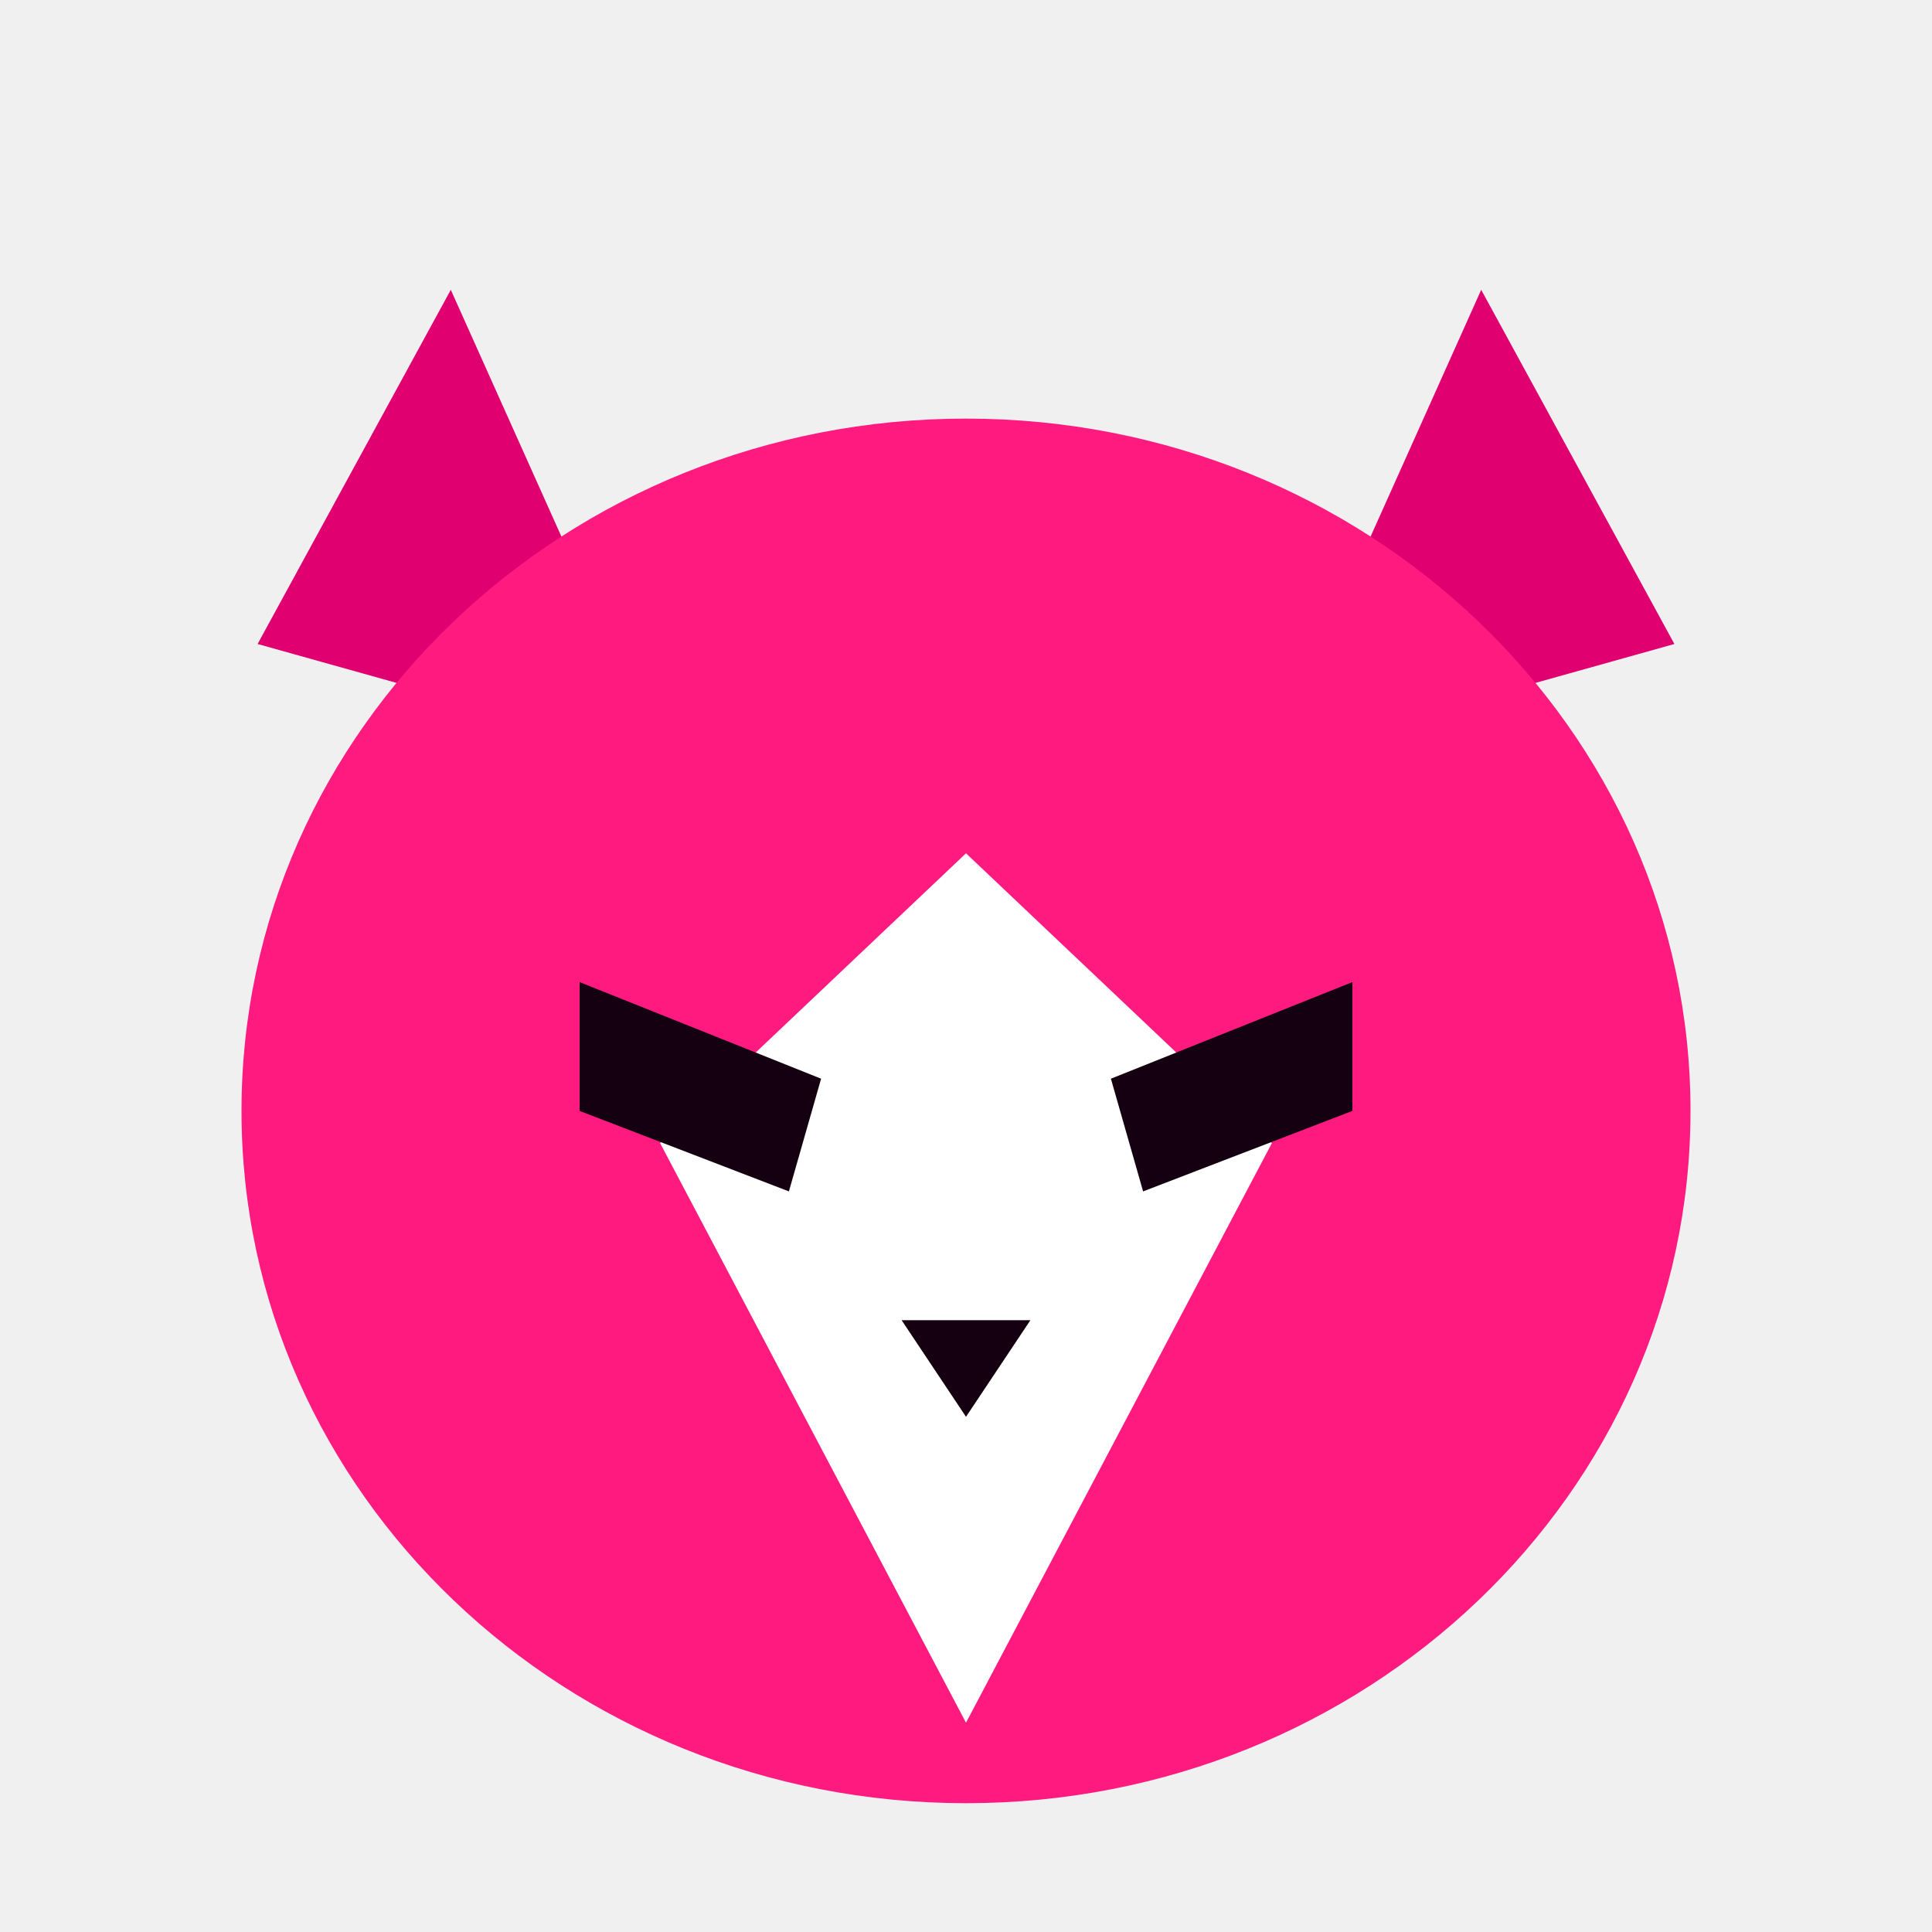
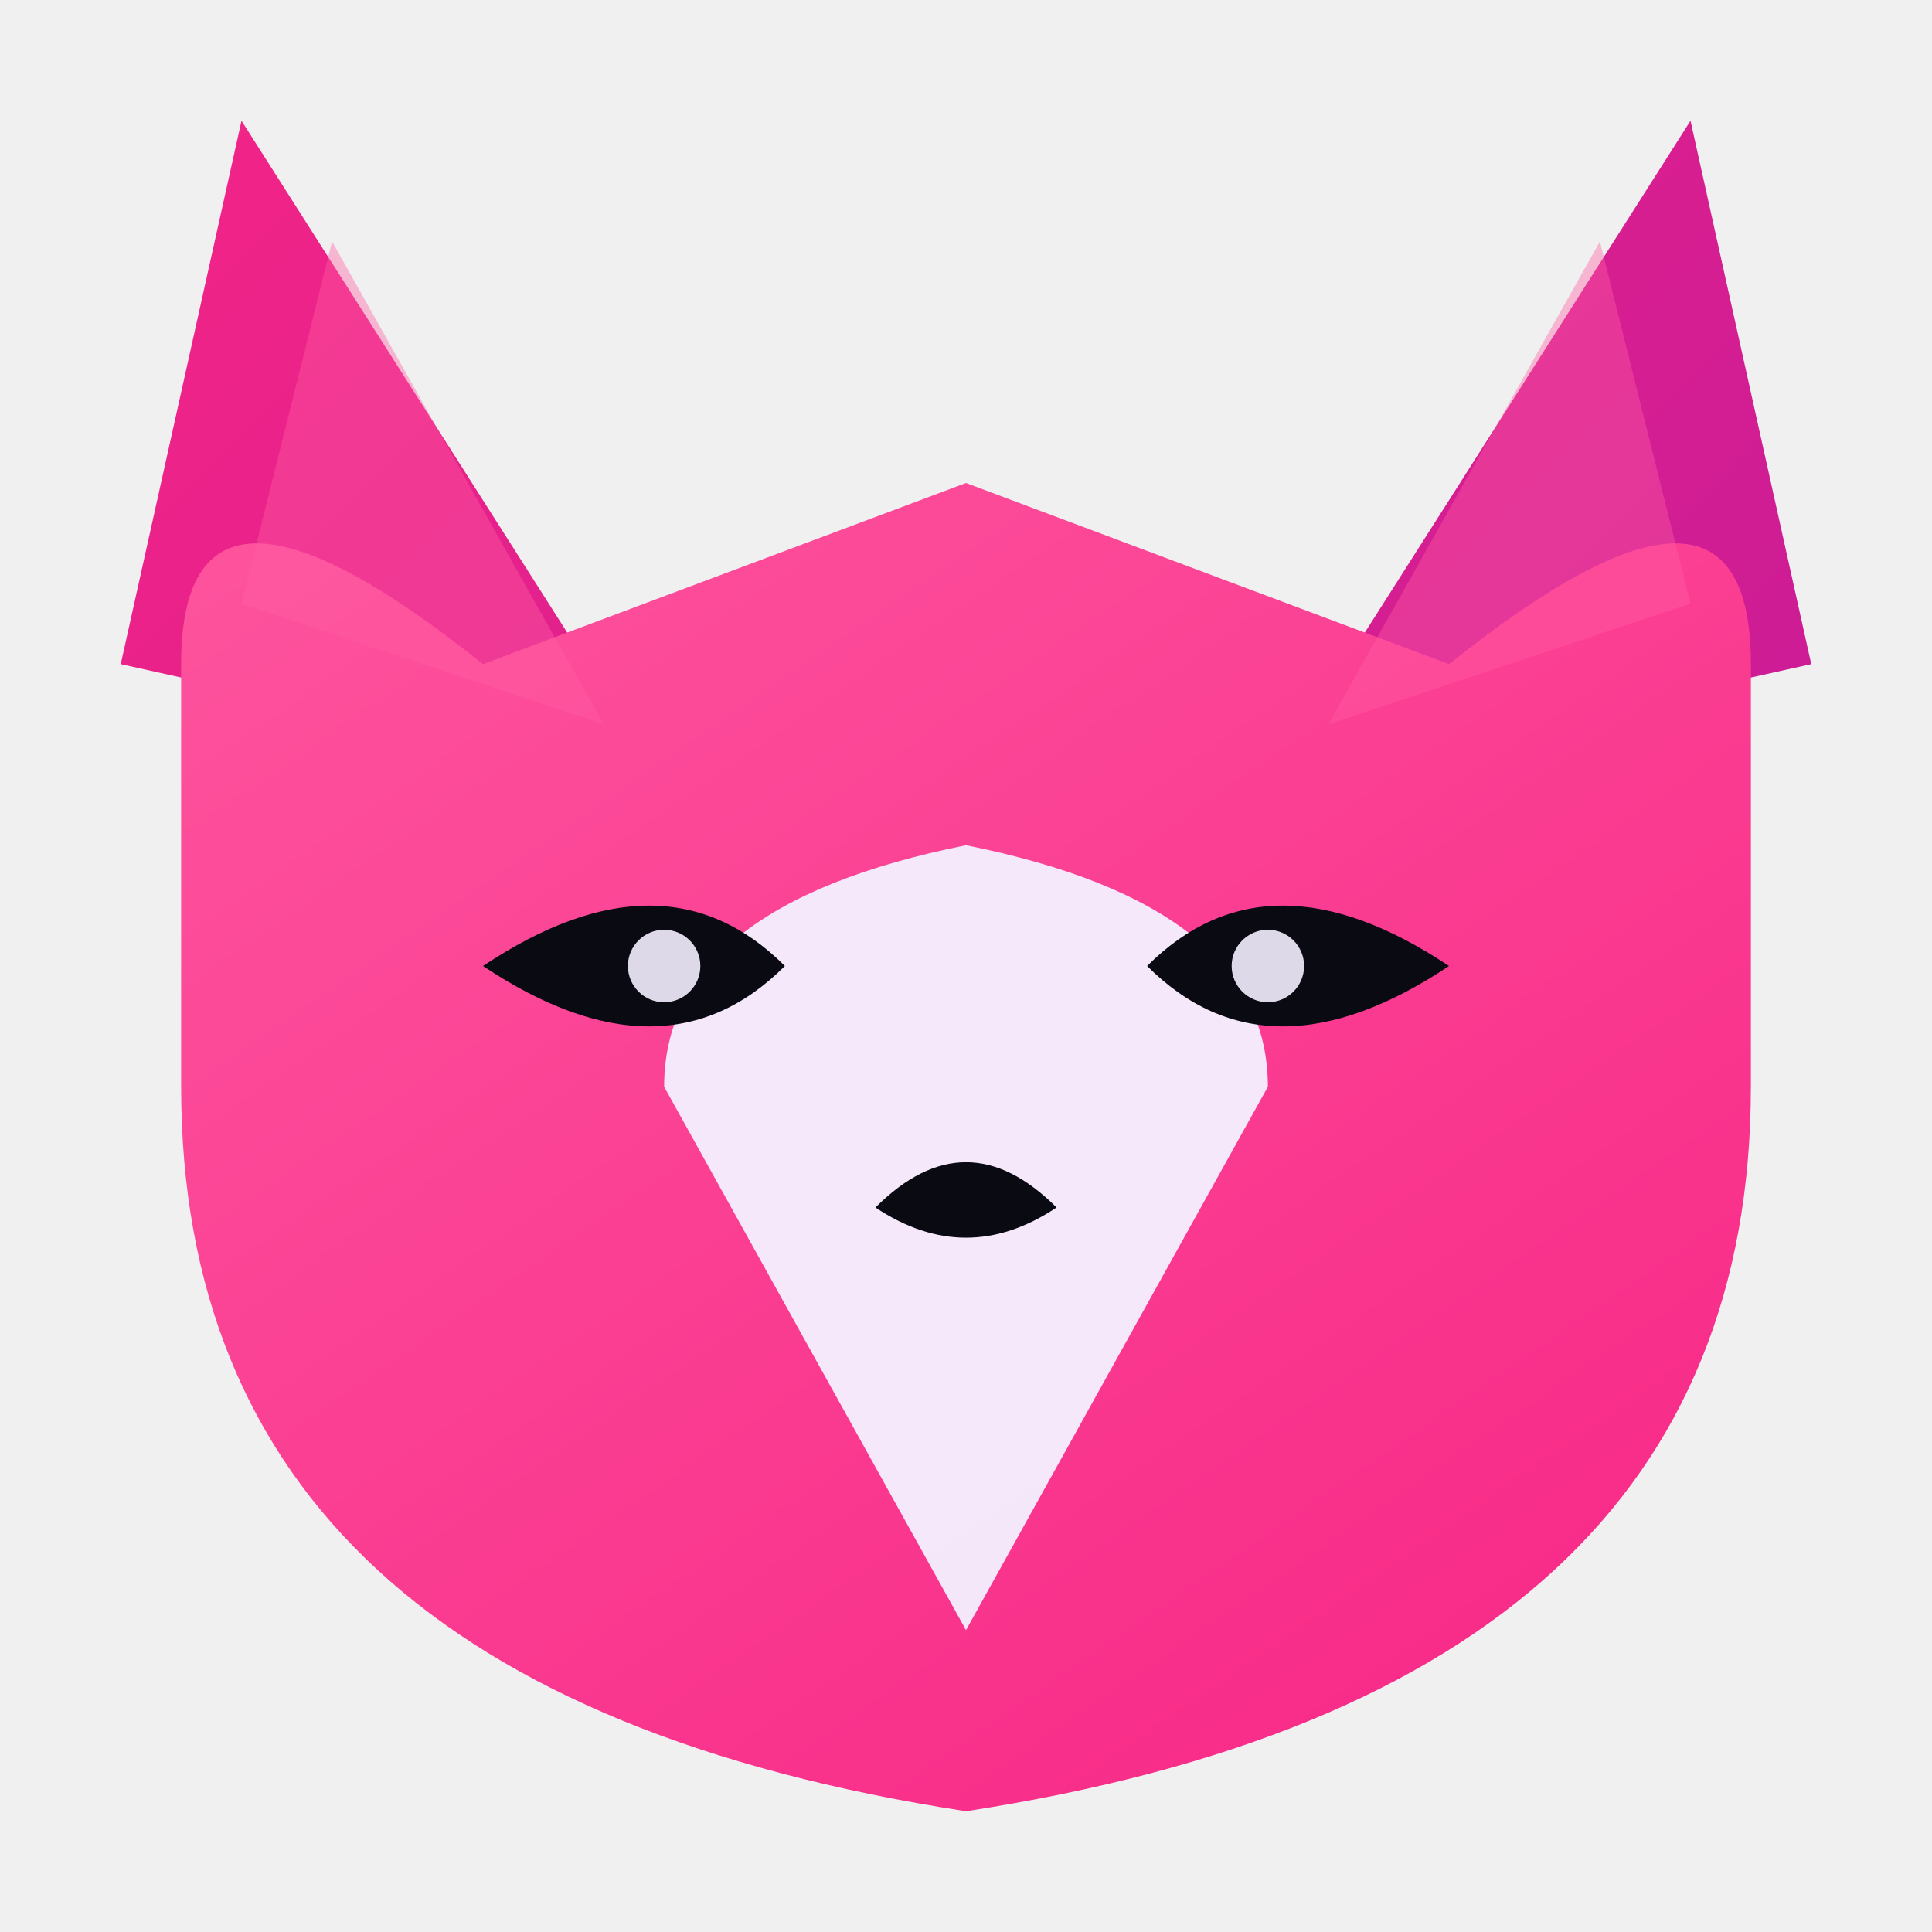
- <svg xmlns="http://www.w3.org/2000/svg" viewBox="0 0 240 240" fill="none">
-   <path d="M56 36 L82 94 L32 80 Z" fill="#e0006f" />
-   <path d="M184 36 L158 94 L208 80 Z" fill="#e0006f" />
-   <ellipse cx="120" cy="138" rx="90" ry="86" fill="#ff1a80" />
-   <path d="M120 106 L82 142 L120 214 L158 142 Z" fill="#ffffff" />
-   <path d="M72 122 L102 134 L98 148 L72 138 Z" fill="#140010" />
-   <path d="M168 122 L138 134 L142 148 L168 138 Z" fill="#140010" />
-   <path d="M112 164 L128 164 L120 176 Z" fill="#140010" />
+ <svg xmlns="http://www.w3.org/2000/svg" viewBox="0 0 64 64" fill="none">
+   <defs>
+     <linearGradient id="fg" x1="0" y1="0" x2="64" y2="64" gradientUnits="userSpaceOnUse">
+       <stop stop-color="#F72585" />
+       <stop offset="1" stop-color="#B5179E" />
+     </linearGradient>
+     <linearGradient id="fg2" x1="10" y1="0" x2="54" y2="64" gradientUnits="userSpaceOnUse">
+       <stop stop-color="#FF5CA2" />
+       <stop offset="1" stop-color="#F72585" />
+     </linearGradient>
+   </defs>
+   <path d="M8 4 L22 26 L4 22Z" fill="url(#fg)" />
+   <path d="M56 4 L60 22 L42 26Z" fill="url(#fg)" />
+   <path d="M6 22 Q6 14 16 22 L32 16 L48 22 Q58 14 58 22 L58 36 Q58 56 32 60 Q6 56 6 36Z" fill="url(#fg2)" />
+   <path d="M22 36 L32 54 L42 36 Q42 30 32 28 Q22 30 22 36Z" fill="#F5F0FF" opacity="0.95" />
+   <path d="M16 32 Q22 28 26 32 Q22 36 16 32Z" fill="#0A0A12" />
+   <circle cx="22" cy="32" r="1.2" fill="#F5F0FF" opacity="0.9" />
+   <path d="M38 32 Q42 28 48 32 Q42 36 38 32Z" fill="#0A0A12" />
+   <circle cx="42" cy="32" r="1.2" fill="#F5F0FF" opacity="0.9" />
+   <path d="M29 40 Q32 37 35 40 Q32 42 29 40Z" fill="#0A0A12" />
+   <path d="M11 8 L20 24 L8 20Z" fill="#FF5CA2" opacity="0.4" />
+   <path d="M53 8 L56 20 L44 24Z" fill="#FF5CA2" opacity="0.4" />
</svg>
